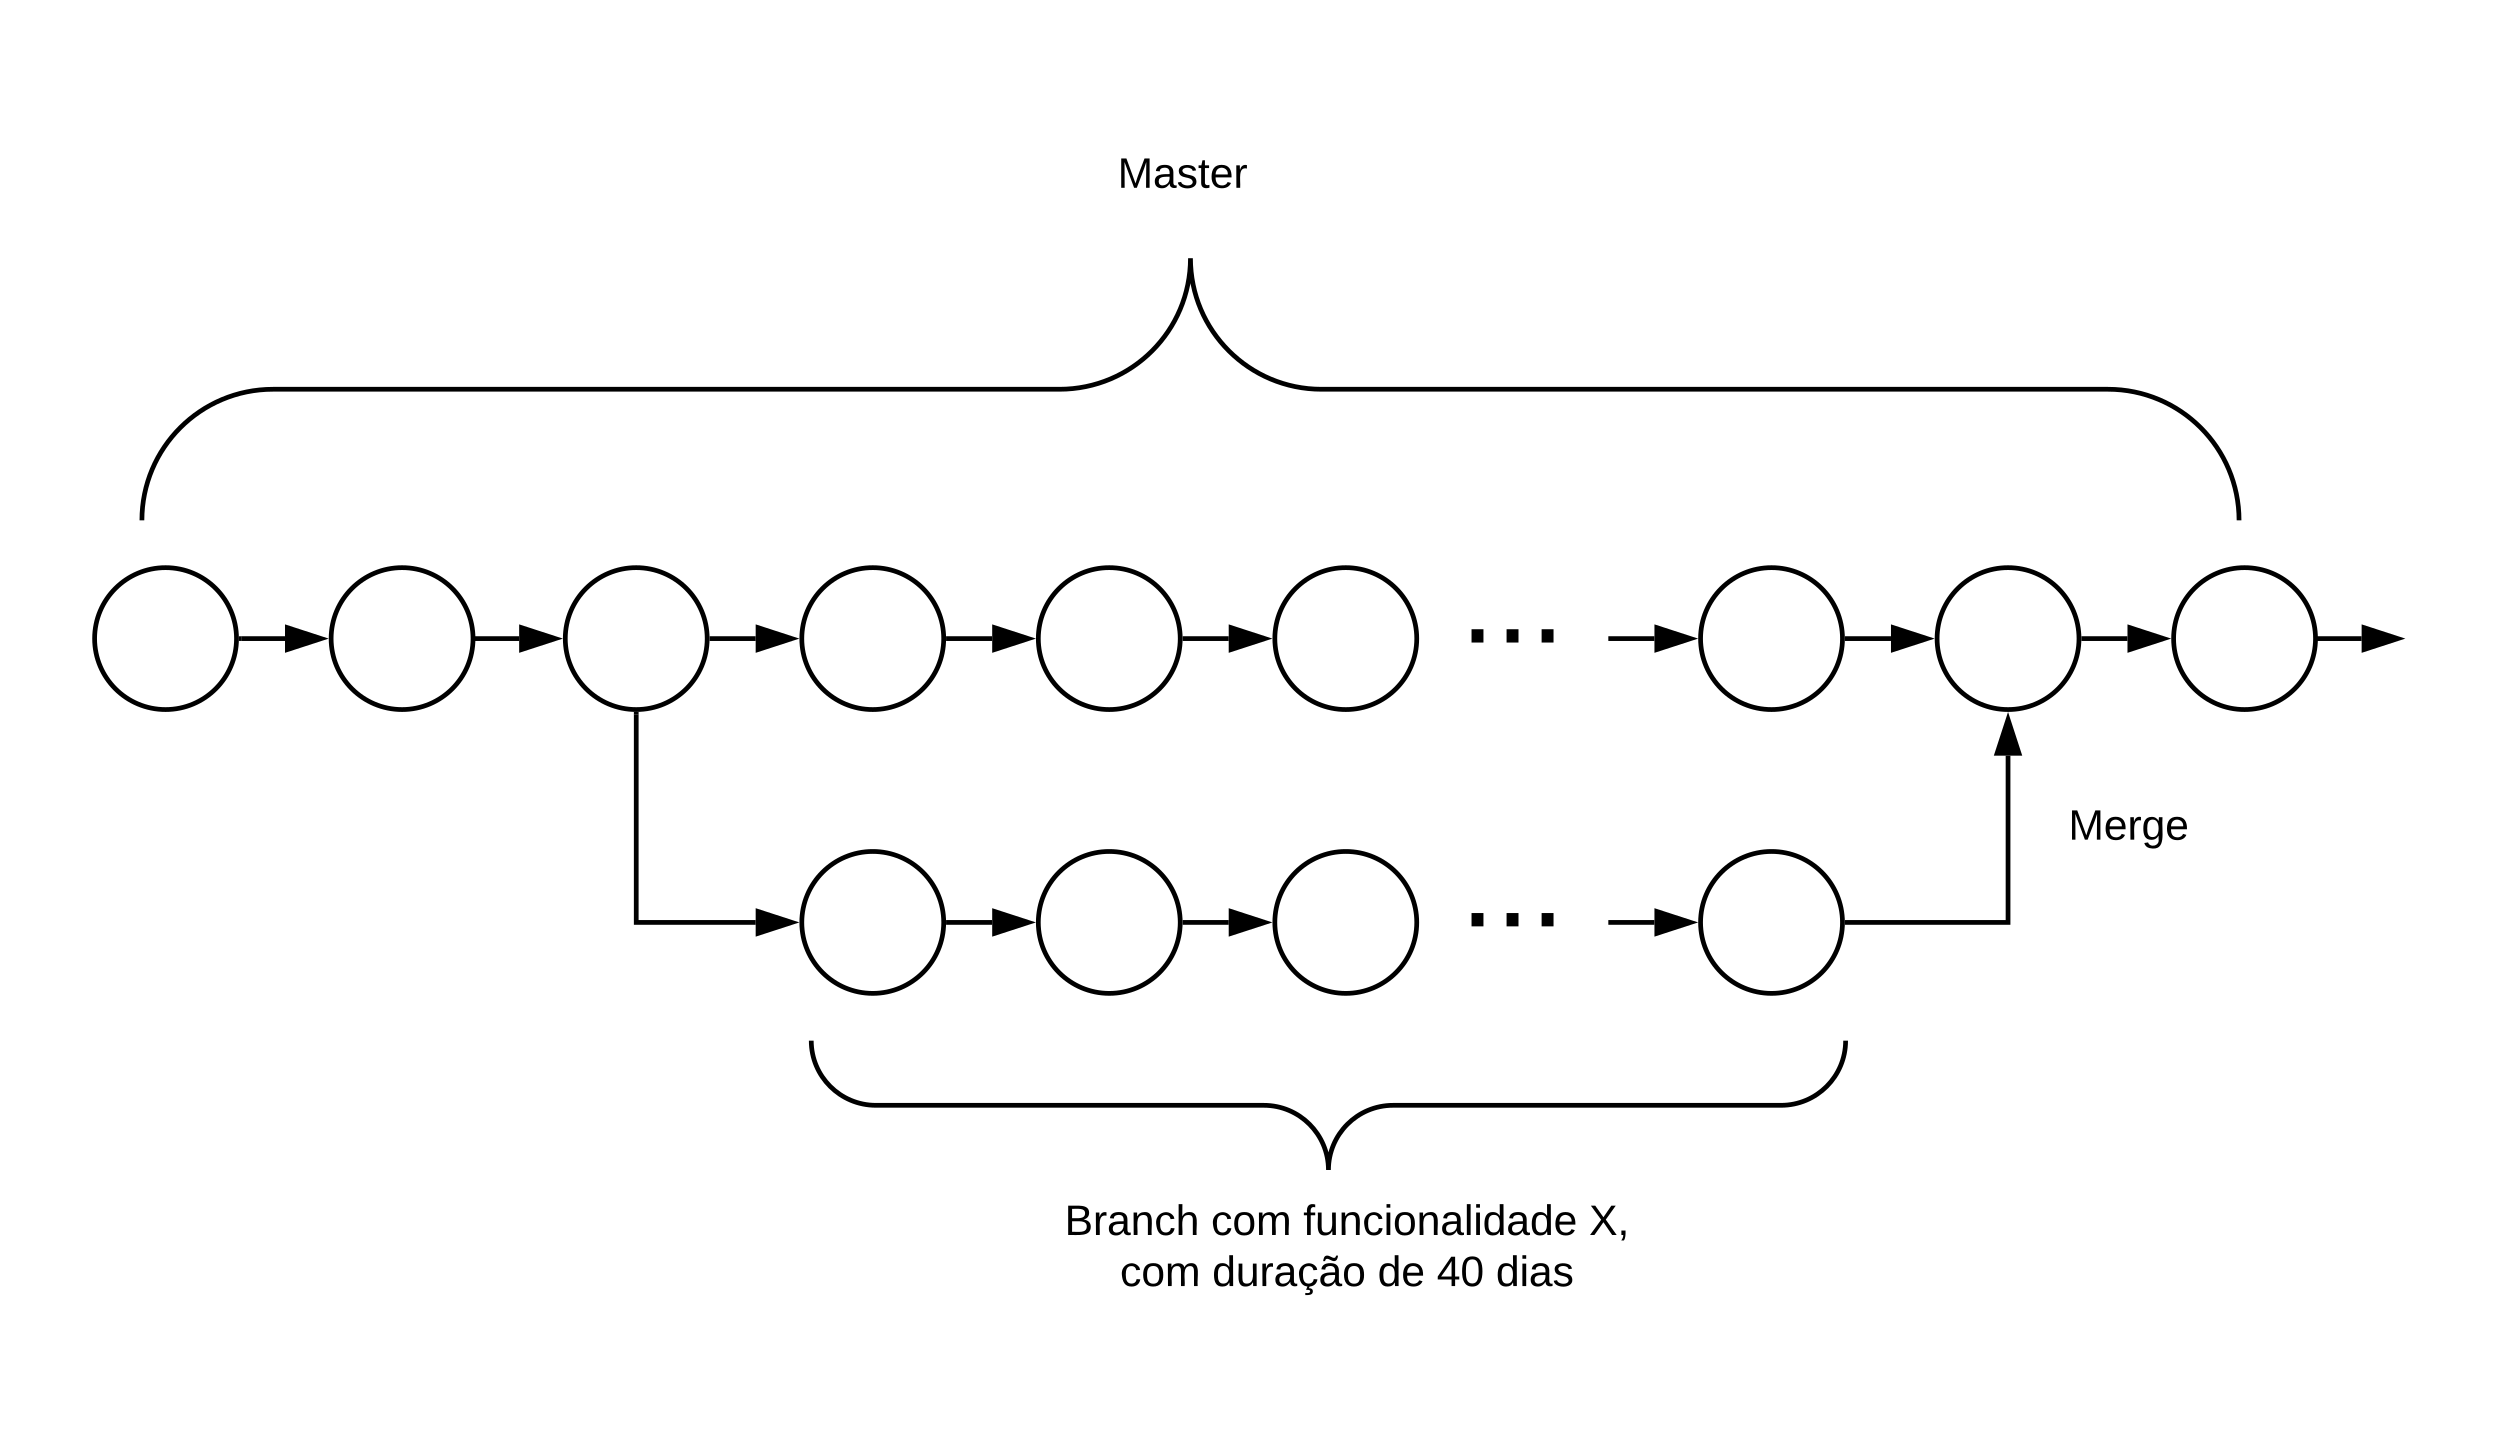
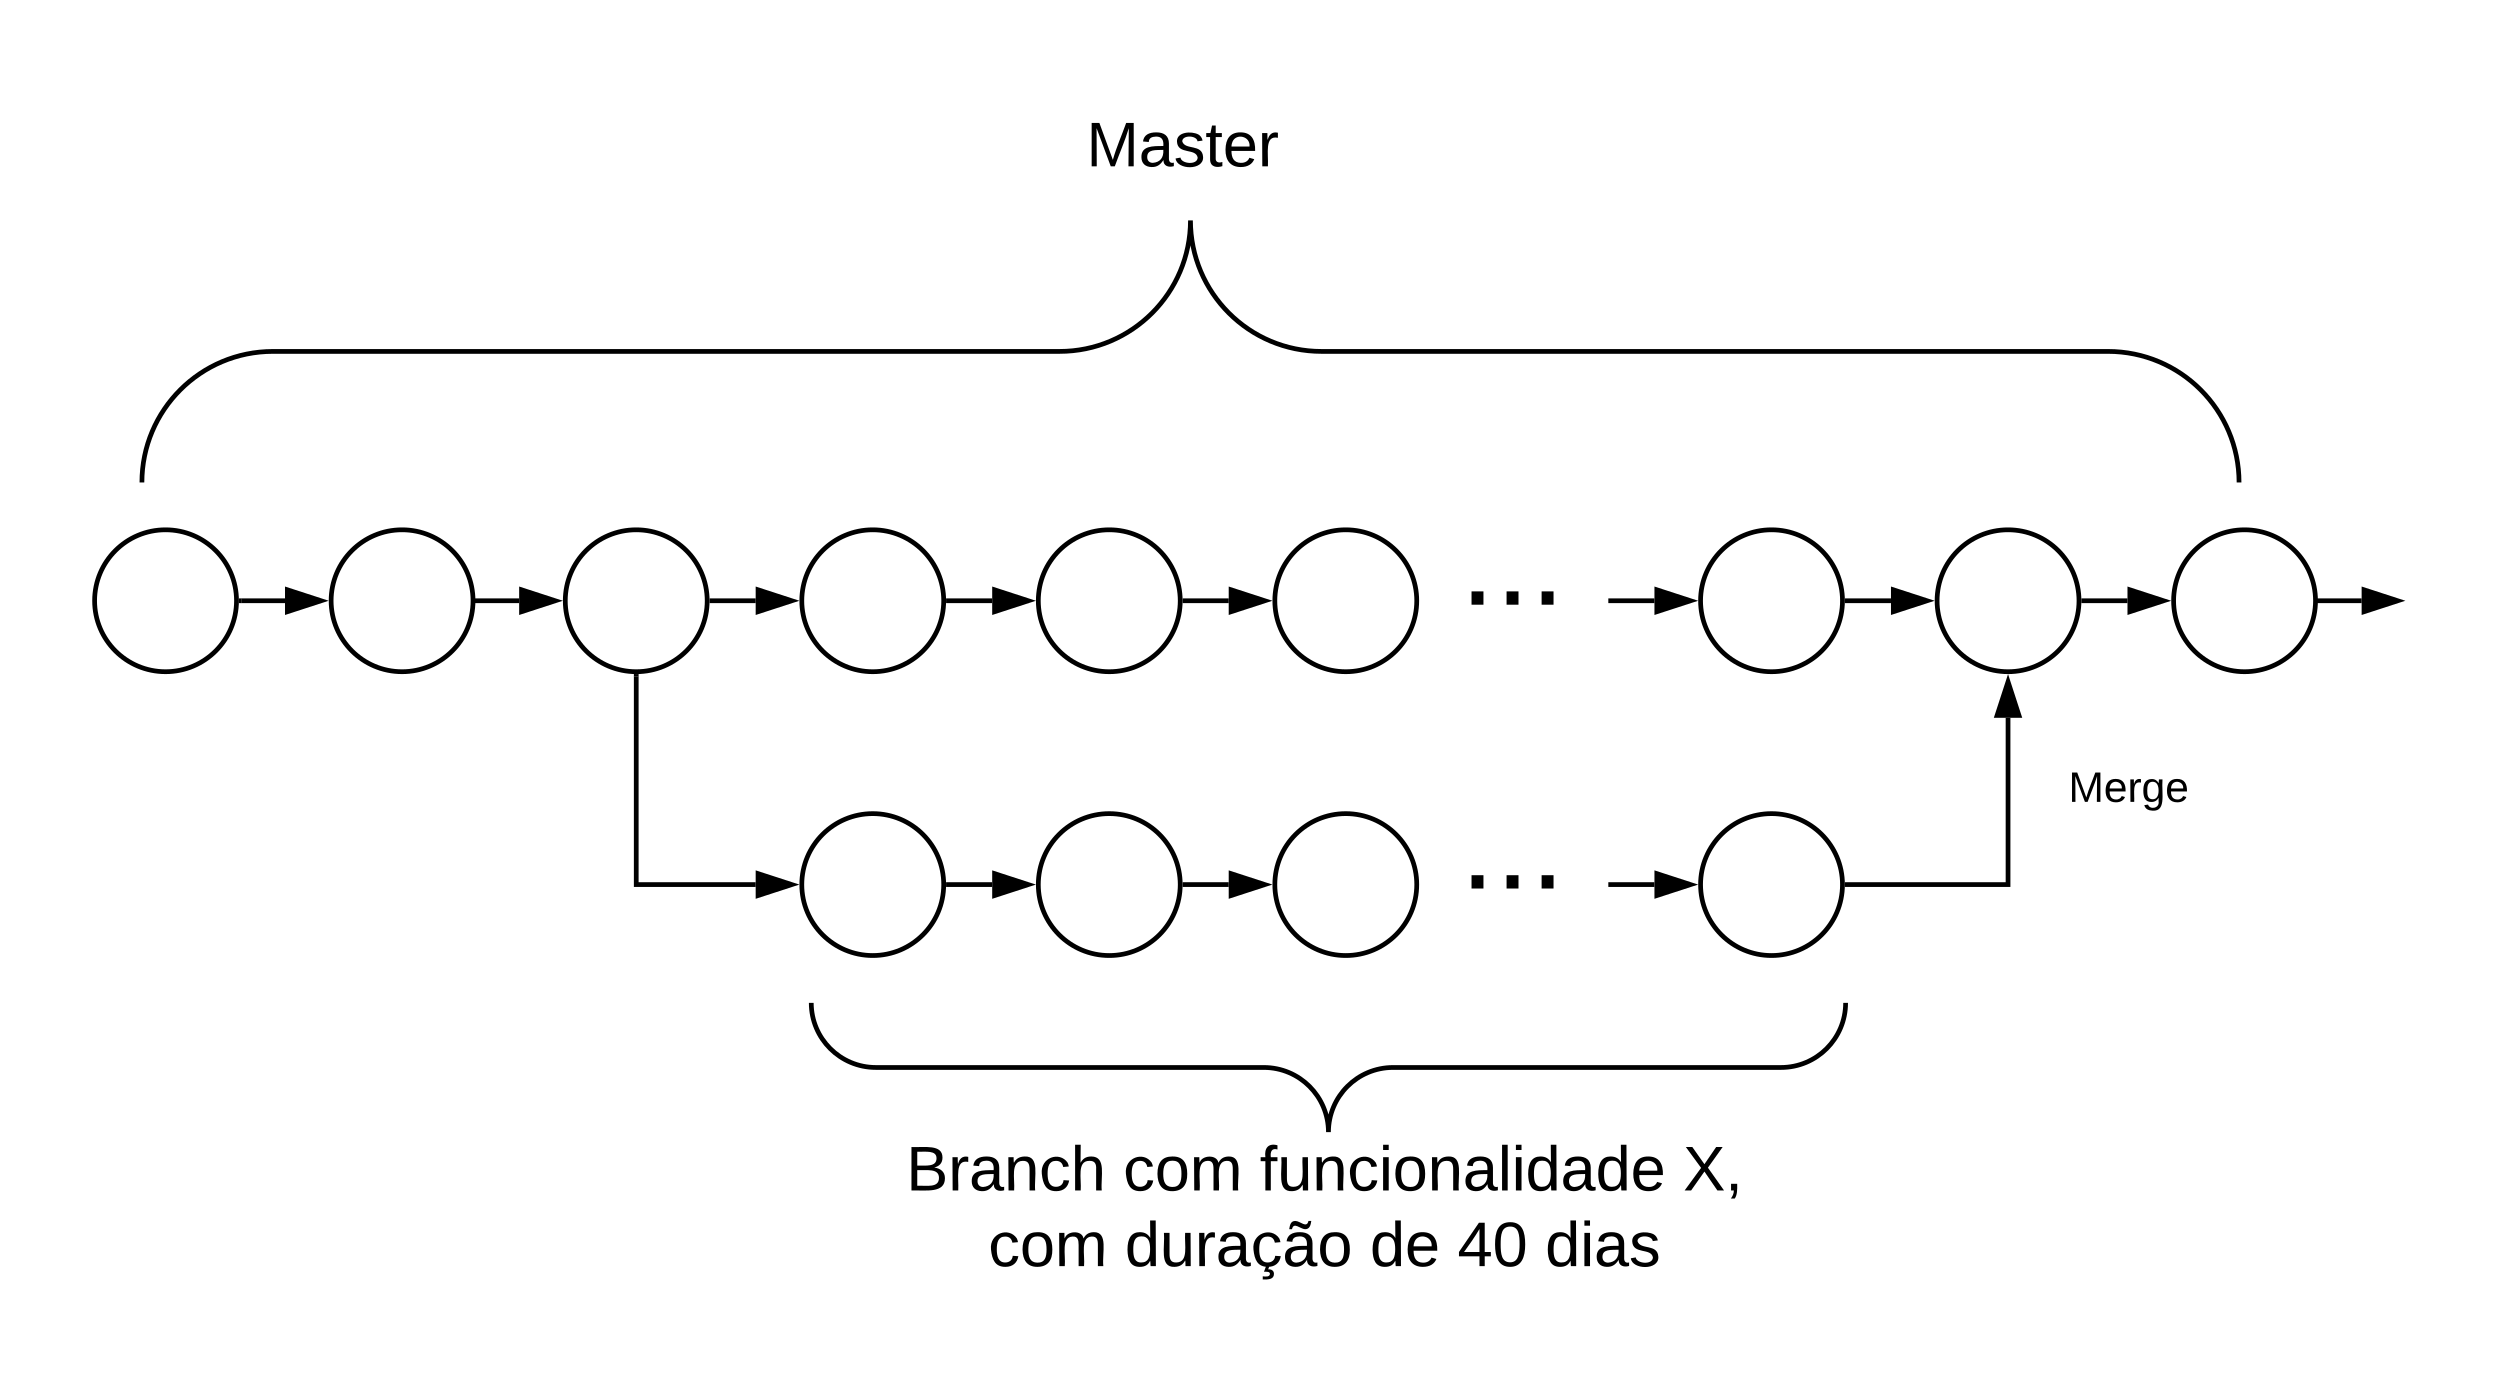
- <svg xmlns="http://www.w3.org/2000/svg" xmlns:ns1="lucid" xmlns:xlink="http://www.w3.org/1999/xlink" width="1057" height="610">
-   <g transform="translate(-40 0)" ns1:page-tab-id="0_0">
+ <svg xmlns="http://www.w3.org/2000/svg" xmlns:ns1="lucid" xmlns:xlink="http://www.w3.org/1999/xlink" width="1057" height="589">
+   <g transform="translate(-40 -16)" ns1:page-tab-id="0_0">
    <path d="M0 0h1870.4v1323.2H0z" fill="#fff" />
    <path d="M140 270c0 16.57-13.43 30-30 30s-30-13.43-30-30 13.43-30 30-30 30 13.43 30 30zM240 270c0 16.57-13.43 30-30 30s-30-13.43-30-30 13.43-30 30-30 30 13.43 30 30z" stroke="#000" stroke-width="2" fill="#fff" />
    <path d="M142 270h18.5" stroke="#000" stroke-width="2" fill="none" />
    <path d="M142.03 271h-1.1l.07-.98-.03-1.02h1.06z" />
    <path d="M175.76 270l-14.26 4.64v-9.28z" stroke="#000" stroke-width="2" />
    <path d="M339 270c0 16.57-13.43 30-30 30s-30-13.43-30-30 13.43-30 30-30 30 13.43 30 30z" stroke="#000" stroke-width="2" fill="#fff" />
    <path d="M241 270h18.5M241.03 270H240" stroke="#000" stroke-width="2" fill="none" />
    <path d="M274.76 270l-14.26 4.64v-9.28z" stroke="#000" stroke-width="2" />
    <path d="M439 270c0 16.57-13.43 30-30 30s-30-13.43-30-30 13.43-30 30-30 30 13.43 30 30z" stroke="#000" stroke-width="2" fill="#fff" />
    <path d="M341 270h18.5M341.03 270H340" stroke="#000" stroke-width="2" fill="none" />
    <path d="M374.76 270l-14.26 4.64v-9.28z" stroke="#000" stroke-width="2" />
    <path d="M539 270c0 16.57-13.43 30-30 30s-30-13.43-30-30 13.43-30 30-30 30 13.43 30 30z" stroke="#000" stroke-width="2" fill="#fff" />
    <path d="M441 270h18.5M441.03 270H440" stroke="#000" stroke-width="2" fill="none" />
    <path d="M474.76 270l-14.26 4.64v-9.28z" stroke="#000" stroke-width="2" />
    <path d="M639 270c0 16.57-13.43 30-30 30s-30-13.43-30-30 13.43-30 30-30 30 13.43 30 30z" stroke="#000" stroke-width="2" fill="#fff" />
    <path d="M541 270h18.5M541.03 270H540" stroke="#000" stroke-width="2" fill="none" />
    <path d="M574.76 270l-14.26 4.64v-9.28z" stroke="#000" stroke-width="2" />
    <path d="M439 390c0 16.57-13.43 30-30 30s-30-13.43-30-30 13.43-30 30-30 30 13.43 30 30z" stroke="#000" stroke-width="2" fill="#fff" />
    <path d="M309 302v88h50.5" stroke="#000" stroke-width="2" fill="none" />
    <path d="M308.98 301l1.02-.03v1.06h-2v-1.1z" />
    <path d="M374.76 390l-14.26 4.64v-9.28z" stroke="#000" stroke-width="2" />
    <path d="M539 390c0 16.57-13.43 30-30 30s-30-13.43-30-30 13.43-30 30-30 30 13.43 30 30z" stroke="#000" stroke-width="2" fill="#fff" />
    <path d="M441 390h18.5M441.03 390H440" stroke="#000" stroke-width="2" fill="none" />
    <path d="M474.76 390l-14.26 4.64v-9.28z" stroke="#000" stroke-width="2" />
    <path d="M639 390c0 16.57-13.43 30-30 30s-30-13.43-30-30 13.43-30 30-30 30 13.43 30 30z" stroke="#000" stroke-width="2" fill="#fff" />
    <path d="M541 390h18.5M541.03 390H540" stroke="#000" stroke-width="2" fill="none" />
    <path d="M574.76 390l-14.26 4.64v-9.28z" stroke="#000" stroke-width="2" />
    <path d="M819 270c0 16.57-13.43 30-30 30s-30-13.43-30-30 13.43-30 30-30 30 13.43 30 30z" stroke="#000" stroke-width="2" fill="#fff" />
    <path d="M721 270h18.5M721.03 270H720" stroke="#000" stroke-width="2" fill="none" />
    <path d="M754.76 270l-14.26 4.64v-9.28z" stroke="#000" stroke-width="2" />
    <path d="M919 270c0 16.57-13.43 30-30 30s-30-13.43-30-30 13.43-30 30-30 30 13.43 30 30z" stroke="#000" stroke-width="2" fill="#fff" />
    <path d="M821 270h18.5M821.03 270H820" stroke="#000" stroke-width="2" fill="none" />
    <path d="M854.76 270l-14.26 4.64v-9.28z" stroke="#000" stroke-width="2" />
    <path d="M620 220h119v74H620z" stroke="#000" stroke-opacity="0" stroke-width="2" fill="#fff" fill-opacity="0" />
    <use xlink:href="#a" transform="matrix(1,0,0,1,625,225) translate(32.27778 46.66667)" />
    <path d="M819 390c0 16.57-13.43 30-30 30s-30-13.43-30-30 13.43-30 30-30 30 13.43 30 30z" stroke="#000" stroke-width="2" fill="#fff" />
    <path d="M721 390h18.5M721.03 390H720" stroke="#000" stroke-width="2" fill="none" />
    <path d="M754.76 390l-14.26 4.64v-9.28z" stroke="#000" stroke-width="2" />
    <path d="M821 390h68v-70.5M821.03 390H820" stroke="#000" stroke-width="2" fill="none" />
    <path d="M889 304.24l4.63 14.26h-9.27z" stroke="#000" stroke-width="2" />
    <path d="M620 340h119v74H620z" stroke="#000" stroke-opacity="0" stroke-width="2" fill="#fff" fill-opacity="0" />
    <use xlink:href="#a" transform="matrix(1,0,0,1,625,345) translate(32.27778 46.66667)" />
    <path d="M1019 270c0 16.57-13.43 30-30 30s-30-13.43-30-30 13.43-30 30-30 30 13.43 30 30z" stroke="#000" stroke-width="2" fill="#fff" />
    <path d="M921 270h18.5M921.03 270H920" stroke="#000" stroke-width="2" fill="none" />
    <path d="M954.76 270l-14.26 4.64v-9.28z" stroke="#000" stroke-width="2" />
    <path d="M1020 270h18.5M1020.03 270H1019" stroke="#000" stroke-width="2" fill="none" />
    <path d="M1053.76 270l-14.26 4.64v-9.28z" stroke="#000" stroke-width="2" />
    <path d="M420 60h240v20H420z" stroke="#000" stroke-opacity="0" stroke-width="2" fill="#fff" fill-opacity="0" />
-     <use xlink:href="#b" transform="matrix(1,0,0,1,425,65) translate(87.55 14.4)" />
+     <use xlink:href="#b" transform="matrix(1,0,0,1,425,65) translate(74.33333 21.33333)" />
    <g fill="none">
      <path d="M820.33 440v80H383v-80z" />
      <path d="M383 440c0 15.1 12.24 27.33 27.33 27.33h164c15.1 0 27.34 12.24 27.34 27.34 0-15.1 12.23-27.34 27.33-27.34h164c15.1 0 27.33-12.23 27.33-27.33" stroke="#000" stroke-width="2" />
    </g>
-     <path d="M480 492.6h259v74.8H480z" stroke="#000" stroke-opacity="0" stroke-width="2" fill="#fff" fill-opacity="0" />
-     <use xlink:href="#c" transform="matrix(1,0,0,1,485,497.6) translate(5.125 24.55625)" />
-     <use xlink:href="#d" transform="matrix(1,0,0,1,485,497.6) translate(67.075 24.55625)" />
-     <use xlink:href="#e" transform="matrix(1,0,0,1,485,497.6) translate(106.025 24.55625)" />
-     <use xlink:href="#f" transform="matrix(1,0,0,1,485,497.6) translate(226.875 24.55625)" />
-     <use xlink:href="#d" transform="matrix(1,0,0,1,485,497.6) translate(28.575 46.15625)" />
-     <use xlink:href="#g" transform="matrix(1,0,0,1,485,497.6) translate(67.525 46.15625)" />
-     <use xlink:href="#h" transform="matrix(1,0,0,1,485,497.6) translate(137.475 46.15625)" />
-     <use xlink:href="#i" transform="matrix(1,0,0,1,485,497.6) translate(162.475 46.15625)" />
-     <use xlink:href="#j" transform="matrix(1,0,0,1,485,497.6) translate(187.475 46.15625)" />
+     <path d="M400 461h400v138H400z" stroke="#000" stroke-opacity="0" stroke-width="2" fill="#fff" fill-opacity="0" />
+     <use xlink:href="#c" transform="matrix(1,0,0,1,405,466) translate(18.14815 53.33333)" />
+     <use xlink:href="#d" transform="matrix(1,0,0,1,405,466) translate(109.9259 53.33333)" />
+     <use xlink:href="#e" transform="matrix(1,0,0,1,405,466) translate(167.6296 53.33333)" />
+     <use xlink:href="#f" transform="matrix(1,0,0,1,405,466) translate(346.6667 53.33333)" />
+     <use xlink:href="#d" transform="matrix(1,0,0,1,405,466) translate(52.88889 85.33333)" />
+     <use xlink:href="#g" transform="matrix(1,0,0,1,405,466) translate(110.5926 85.33333)" />
+     <use xlink:href="#h" transform="matrix(1,0,0,1,405,466) translate(214.2222 85.33333)" />
+     <use xlink:href="#i" transform="matrix(1,0,0,1,405,466) translate(251.2593 85.33333)" />
+     <use xlink:href="#j" transform="matrix(1,0,0,1,405,466) translate(288.2963 85.33333)" />
    <path d="M900 320h80v60h-80z" stroke="#000" stroke-opacity="0" stroke-width="2" fill="#fff" fill-opacity="0" />
    <g>
      <use xlink:href="#k" transform="matrix(1,0,0,1,905,325) translate(9.55 30.025)" />
    </g>
    <g fill="none">
      <path d="M100 220v-80h886.67v80z" />
      <path d="M986.67 220c0-30.6-24.8-55.42-55.42-55.42h-332.5c-30.6 0-55.42-24.8-55.42-55.4 0 30.6-24.8 55.4-55.4 55.4h-332.5c-30.62 0-55.43 24.8-55.43 55.42" stroke="#000" stroke-width="2" />
    </g>
    <defs>
      <path d="M33 0v-38h34V0H33" id="l" />
      <g id="a">
        <use transform="matrix(0.1481481,0,0,0.1481481,0,0)" xlink:href="#l" />
        <use transform="matrix(0.1481481,0,0,0.1481481,14.81481,0)" xlink:href="#l" />
        <use transform="matrix(0.1481481,0,0,0.1481481,29.62963,0)" xlink:href="#l" />
      </g>
      <path d="M240 0l2-218c-23 76-54 145-80 218h-23L58-218 59 0H30v-248h44l77 211c21-75 51-140 76-211h43V0h-30" id="m" />
      <path d="M141-36C126-15 110 5 73 4 37 3 15-17 15-53c-1-64 63-63 125-63 3-35-9-54-41-54-24 1-41 7-42 31l-33-3c5-37 33-52 76-52 45 0 72 20 72 64v82c-1 20 7 32 28 27v20c-31 9-61-2-59-35zM48-53c0 20 12 33 32 33 41-3 63-29 60-74-43 2-92-5-92 41" id="n" />
      <path d="M135-143c-3-34-86-38-87 0 15 53 115 12 119 90S17 21 10-45l28-5c4 36 97 45 98 0-10-56-113-15-118-90-4-57 82-63 122-42 12 7 21 19 24 35" id="o" />
      <path d="M59-47c-2 24 18 29 38 22v24C64 9 27 4 27-40v-127H5v-23h24l9-43h21v43h35v23H59v120" id="p" />
      <path d="M100-194c63 0 86 42 84 106H49c0 40 14 67 53 68 26 1 43-12 49-29l28 8c-11 28-37 45-77 45C44 4 14-33 15-96c1-61 26-98 85-98zm52 81c6-60-76-77-97-28-3 7-6 17-6 28h103" id="q" />
      <path d="M114-163C36-179 61-72 57 0H25l-1-190h30c1 12-1 29 2 39 6-27 23-49 58-41v29" id="r" />
      <g id="b">
-         <use transform="matrix(0.05,0,0,0.05,0,0)" xlink:href="#m" />
-         <use transform="matrix(0.05,0,0,0.05,14.95,0)" xlink:href="#n" />
-         <use transform="matrix(0.05,0,0,0.05,24.95,0)" xlink:href="#o" />
-         <use transform="matrix(0.05,0,0,0.05,33.95,0)" xlink:href="#p" />
-         <use transform="matrix(0.05,0,0,0.05,38.95,0)" xlink:href="#q" />
-         <use transform="matrix(0.05,0,0,0.05,48.95,0)" xlink:href="#r" />
+         <use transform="matrix(0.07407407,0,0,0.07407407,0,0)" xlink:href="#m" />
+         <use transform="matrix(0.07407407,0,0,0.07407407,22.14815,0)" xlink:href="#n" />
+         <use transform="matrix(0.07407407,0,0,0.07407407,36.96296,0)" xlink:href="#o" />
+         <use transform="matrix(0.07407407,0,0,0.07407407,50.2963,0)" xlink:href="#p" />
+         <use transform="matrix(0.07407407,0,0,0.07407407,57.7037,0)" xlink:href="#q" />
+         <use transform="matrix(0.07407407,0,0,0.07407407,72.51852,0)" xlink:href="#r" />
      </g>
      <path d="M160-131c35 5 61 23 61 61C221 17 115-2 30 0v-248c76 3 177-17 177 60 0 33-19 50-47 57zm-97-11c50-1 110 9 110-42 0-47-63-36-110-37v79zm0 115c55-2 124 14 124-45 0-56-70-42-124-44v89" id="s" />
      <path d="M117-194c89-4 53 116 60 194h-32v-121c0-31-8-49-39-48C34-167 62-67 57 0H25l-1-190h30c1 10-1 24 2 32 11-22 29-35 61-36" id="t" />
      <path d="M96-169c-40 0-48 33-48 73s9 75 48 75c24 0 41-14 43-38l32 2c-6 37-31 61-74 61-59 0-76-41-82-99-10-93 101-131 147-64 4 7 5 14 7 22l-32 3c-4-21-16-35-41-35" id="u" />
      <path d="M106-169C34-169 62-67 57 0H25v-261h32l-1 103c12-21 28-36 61-36 89 0 53 116 60 194h-32v-121c2-32-8-49-39-48" id="v" />
      <g id="c">
-         <use transform="matrix(0.05,0,0,0.05,0,0)" xlink:href="#s" />
-         <use transform="matrix(0.05,0,0,0.05,12,0)" xlink:href="#r" />
-         <use transform="matrix(0.05,0,0,0.05,17.95,0)" xlink:href="#n" />
-         <use transform="matrix(0.05,0,0,0.05,27.95,0)" xlink:href="#t" />
-         <use transform="matrix(0.05,0,0,0.05,37.95,0)" xlink:href="#u" />
-         <use transform="matrix(0.05,0,0,0.05,46.95,0)" xlink:href="#v" />
+         <use transform="matrix(0.07407407,0,0,0.07407407,0,0)" xlink:href="#s" />
+         <use transform="matrix(0.07407407,0,0,0.07407407,17.77778,0)" xlink:href="#r" />
+         <use transform="matrix(0.07407407,0,0,0.07407407,26.59259,0)" xlink:href="#n" />
+         <use transform="matrix(0.07407407,0,0,0.07407407,41.40741,0)" xlink:href="#t" />
+         <use transform="matrix(0.07407407,0,0,0.07407407,56.22222,0)" xlink:href="#u" />
+         <use transform="matrix(0.07407407,0,0,0.07407407,69.55556,0)" xlink:href="#v" />
      </g>
      <path d="M100-194c62-1 85 37 85 99 1 63-27 99-86 99S16-35 15-95c0-66 28-99 85-99zM99-20c44 1 53-31 53-75 0-43-8-75-51-75s-53 32-53 75 10 74 51 75" id="w" />
      <path d="M210-169c-67 3-38 105-44 169h-31v-121c0-29-5-50-35-48C34-165 62-65 56 0H25l-1-190h30c1 10-1 24 2 32 10-44 99-50 107 0 11-21 27-35 58-36 85-2 47 119 55 194h-31v-121c0-29-5-49-35-48" id="x" />
      <g id="d">
-         <use transform="matrix(0.05,0,0,0.05,0,0)" xlink:href="#u" />
-         <use transform="matrix(0.05,0,0,0.05,9,0)" xlink:href="#w" />
-         <use transform="matrix(0.05,0,0,0.05,19,0)" xlink:href="#x" />
+         <use transform="matrix(0.07407407,0,0,0.07407407,0,0)" xlink:href="#u" />
+         <use transform="matrix(0.07407407,0,0,0.07407407,13.33333,0)" xlink:href="#w" />
+         <use transform="matrix(0.07407407,0,0,0.07407407,28.14815,0)" xlink:href="#x" />
      </g>
      <path d="M101-234c-31-9-42 10-38 44h38v23H63V0H32v-167H5v-23h27c-7-52 17-82 69-68v24" id="y" />
      <path d="M84 4C-5 8 30-112 23-190h32v120c0 31 7 50 39 49 72-2 45-101 50-169h31l1 190h-30c-1-10 1-25-2-33-11 22-28 36-60 37" id="z" />
      <path d="M24-231v-30h32v30H24zM24 0v-190h32V0H24" id="A" />
      <path d="M24 0v-261h32V0H24" id="B" />
      <path d="M85-194c31 0 48 13 60 33l-1-100h32l1 261h-30c-2-10 0-23-3-31C134-8 116 4 85 4 32 4 16-35 15-94c0-66 23-100 70-100zm9 24c-40 0-46 34-46 75 0 40 6 74 45 74 42 0 51-32 51-76 0-42-9-74-50-73" id="C" />
      <g id="e">
-         <use transform="matrix(0.05,0,0,0.05,0,0)" xlink:href="#y" />
-         <use transform="matrix(0.05,0,0,0.05,5,0)" xlink:href="#z" />
-         <use transform="matrix(0.05,0,0,0.05,15,0)" xlink:href="#t" />
-         <use transform="matrix(0.05,0,0,0.05,25,0)" xlink:href="#u" />
-         <use transform="matrix(0.05,0,0,0.05,34,0)" xlink:href="#A" />
-         <use transform="matrix(0.05,0,0,0.05,37.95,0)" xlink:href="#w" />
-         <use transform="matrix(0.05,0,0,0.05,47.95,0)" xlink:href="#t" />
-         <use transform="matrix(0.05,0,0,0.05,57.95,0)" xlink:href="#n" />
-         <use transform="matrix(0.05,0,0,0.05,67.95,0)" xlink:href="#B" />
-         <use transform="matrix(0.05,0,0,0.05,71.9,0)" xlink:href="#A" />
-         <use transform="matrix(0.05,0,0,0.05,75.85,0)" xlink:href="#C" />
-         <use transform="matrix(0.05,0,0,0.05,85.85,0)" xlink:href="#n" />
-         <use transform="matrix(0.05,0,0,0.05,95.85,0)" xlink:href="#C" />
-         <use transform="matrix(0.05,0,0,0.05,105.85,0)" xlink:href="#q" />
+         <use transform="matrix(0.07407407,0,0,0.07407407,0,0)" xlink:href="#y" />
+         <use transform="matrix(0.07407407,0,0,0.07407407,7.407407,0)" xlink:href="#z" />
+         <use transform="matrix(0.07407407,0,0,0.07407407,22.22222,0)" xlink:href="#t" />
+         <use transform="matrix(0.07407407,0,0,0.07407407,37.03704,0)" xlink:href="#u" />
+         <use transform="matrix(0.07407407,0,0,0.07407407,50.37037,0)" xlink:href="#A" />
+         <use transform="matrix(0.07407407,0,0,0.07407407,56.22222,0)" xlink:href="#w" />
+         <use transform="matrix(0.07407407,0,0,0.07407407,71.03704,0)" xlink:href="#t" />
+         <use transform="matrix(0.07407407,0,0,0.07407407,85.85185,0)" xlink:href="#n" />
+         <use transform="matrix(0.07407407,0,0,0.07407407,100.6667,0)" xlink:href="#B" />
+         <use transform="matrix(0.07407407,0,0,0.07407407,106.5185,0)" xlink:href="#A" />
+         <use transform="matrix(0.07407407,0,0,0.07407407,112.3704,0)" xlink:href="#C" />
+         <use transform="matrix(0.07407407,0,0,0.07407407,127.1852,0)" xlink:href="#n" />
+         <use transform="matrix(0.07407407,0,0,0.07407407,142,0)" xlink:href="#C" />
+         <use transform="matrix(0.07407407,0,0,0.07407407,156.8148,0)" xlink:href="#q" />
      </g>
      <path d="M195 0l-74-108L45 0H8l94-129-87-119h37l69 98 67-98h37l-84 118L233 0h-38" id="D" />
      <path d="M68-38c1 34 0 65-14 84H32c9-13 17-26 17-46H33v-38h35" id="E" />
      <g id="f">
-         <use transform="matrix(0.05,0,0,0.05,0,0)" xlink:href="#D" />
-         <use transform="matrix(0.05,0,0,0.05,12,0)" xlink:href="#E" />
+         <use transform="matrix(0.07407407,0,0,0.07407407,0,0)" xlink:href="#D" />
+         <use transform="matrix(0.07407407,0,0,0.07407407,17.77778,0)" xlink:href="#E" />
      </g>
      <path d="M96-169c-40 0-48 33-48 73s9 75 48 75c24 0 41-14 43-38l32 2c-6 37-31 61-74 61-59 0-76-41-82-99-10-93 101-131 147-64 4 7 5 14 7 22l-32 3c-4-21-16-35-41-35zm3 187c19-1 33 8 33 26 0 31-30 33-64 32V58c18 2 39 4 41-13 1-15-18-13-34-13L87 0h19" id="F" />
      <path d="M141-36C126-15 110 5 73 4 37 3 15-17 15-53c-1-64 63-63 125-63 3-35-9-54-41-54-24 1-41 7-42 31l-33-3c5-37 33-52 76-52 45 0 72 20 72 64v82c-1 20 7 32 28 27v20c-31 9-61-2-59-35zM48-53c0 20 12 33 32 33 41-3 63-29 60-74-43 2-92-5-92 41zm117-205c-3 23-9 48-36 47-26-1-65-44-74 0H39c4-23 8-48 36-47s64 44 74 0h16" id="G" />
      <g id="g">
-         <use transform="matrix(0.05,0,0,0.05,0,0)" xlink:href="#C" />
-         <use transform="matrix(0.05,0,0,0.05,10,0)" xlink:href="#z" />
-         <use transform="matrix(0.05,0,0,0.05,20,0)" xlink:href="#r" />
-         <use transform="matrix(0.05,0,0,0.05,25.95,0)" xlink:href="#n" />
-         <use transform="matrix(0.05,0,0,0.05,35.95,0)" xlink:href="#F" />
-         <use transform="matrix(0.05,0,0,0.05,44.95,0)" xlink:href="#G" />
-         <use transform="matrix(0.05,0,0,0.05,54.95,0)" xlink:href="#w" />
+         <use transform="matrix(0.07407407,0,0,0.07407407,0,0)" xlink:href="#C" />
+         <use transform="matrix(0.07407407,0,0,0.07407407,14.81481,0)" xlink:href="#z" />
+         <use transform="matrix(0.07407407,0,0,0.07407407,29.62963,0)" xlink:href="#r" />
+         <use transform="matrix(0.07407407,0,0,0.07407407,38.44444,0)" xlink:href="#n" />
+         <use transform="matrix(0.07407407,0,0,0.07407407,53.25926,0)" xlink:href="#F" />
+         <use transform="matrix(0.07407407,0,0,0.07407407,66.59259,0)" xlink:href="#G" />
+         <use transform="matrix(0.07407407,0,0,0.07407407,81.40741,0)" xlink:href="#w" />
      </g>
      <g id="h">
-         <use transform="matrix(0.05,0,0,0.05,0,0)" xlink:href="#C" />
-         <use transform="matrix(0.05,0,0,0.05,10,0)" xlink:href="#q" />
+         <use transform="matrix(0.07407407,0,0,0.07407407,0,0)" xlink:href="#C" />
+         <use transform="matrix(0.07407407,0,0,0.07407407,14.81481,0)" xlink:href="#q" />
      </g>
      <path d="M155-56V0h-30v-56H8v-25l114-167h33v167h35v25h-35zm-30-156c-27 46-58 90-88 131h88v-131" id="H" />
      <path d="M101-251c68 0 85 55 85 127S166 4 100 4C33 4 14-52 14-124c0-73 17-127 87-127zm-1 229c47 0 54-49 54-102s-4-102-53-102c-51 0-55 48-55 102 0 53 5 102 54 102" id="I" />
      <g id="i">
-         <use transform="matrix(0.05,0,0,0.05,0,0)" xlink:href="#H" />
-         <use transform="matrix(0.05,0,0,0.05,10,0)" xlink:href="#I" />
+         <use transform="matrix(0.07407407,0,0,0.07407407,0,0)" xlink:href="#H" />
+         <use transform="matrix(0.07407407,0,0,0.07407407,14.81481,0)" xlink:href="#I" />
      </g>
      <g id="j">
-         <use transform="matrix(0.05,0,0,0.05,0,0)" xlink:href="#C" />
-         <use transform="matrix(0.05,0,0,0.05,10,0)" xlink:href="#A" />
-         <use transform="matrix(0.05,0,0,0.05,13.95,0)" xlink:href="#n" />
-         <use transform="matrix(0.05,0,0,0.05,23.95,0)" xlink:href="#o" />
+         <use transform="matrix(0.07407407,0,0,0.07407407,0,0)" xlink:href="#C" />
+         <use transform="matrix(0.07407407,0,0,0.07407407,14.81481,0)" xlink:href="#A" />
+         <use transform="matrix(0.07407407,0,0,0.07407407,20.66667,0)" xlink:href="#n" />
+         <use transform="matrix(0.07407407,0,0,0.07407407,35.48148,0)" xlink:href="#o" />
      </g>
      <path d="M177-190C167-65 218 103 67 71c-23-6-38-20-44-43l32-5c15 47 100 32 89-28v-30C133-14 115 1 83 1 29 1 15-40 15-95c0-56 16-97 71-98 29-1 48 16 59 35 1-10 0-23 2-32h30zM94-22c36 0 50-32 50-73 0-42-14-75-50-75-39 0-46 34-46 75s6 73 46 73" id="J" />
      <g id="k">
        <use transform="matrix(0.05,0,0,0.05,0,0)" xlink:href="#m" />
        <use transform="matrix(0.05,0,0,0.05,14.95,0)" xlink:href="#q" />
        <use transform="matrix(0.05,0,0,0.05,24.95,0)" xlink:href="#r" />
        <use transform="matrix(0.05,0,0,0.05,30.9,0)" xlink:href="#J" />
        <use transform="matrix(0.05,0,0,0.05,40.9,0)" xlink:href="#q" />
      </g>
    </defs>
  </g>
</svg>
